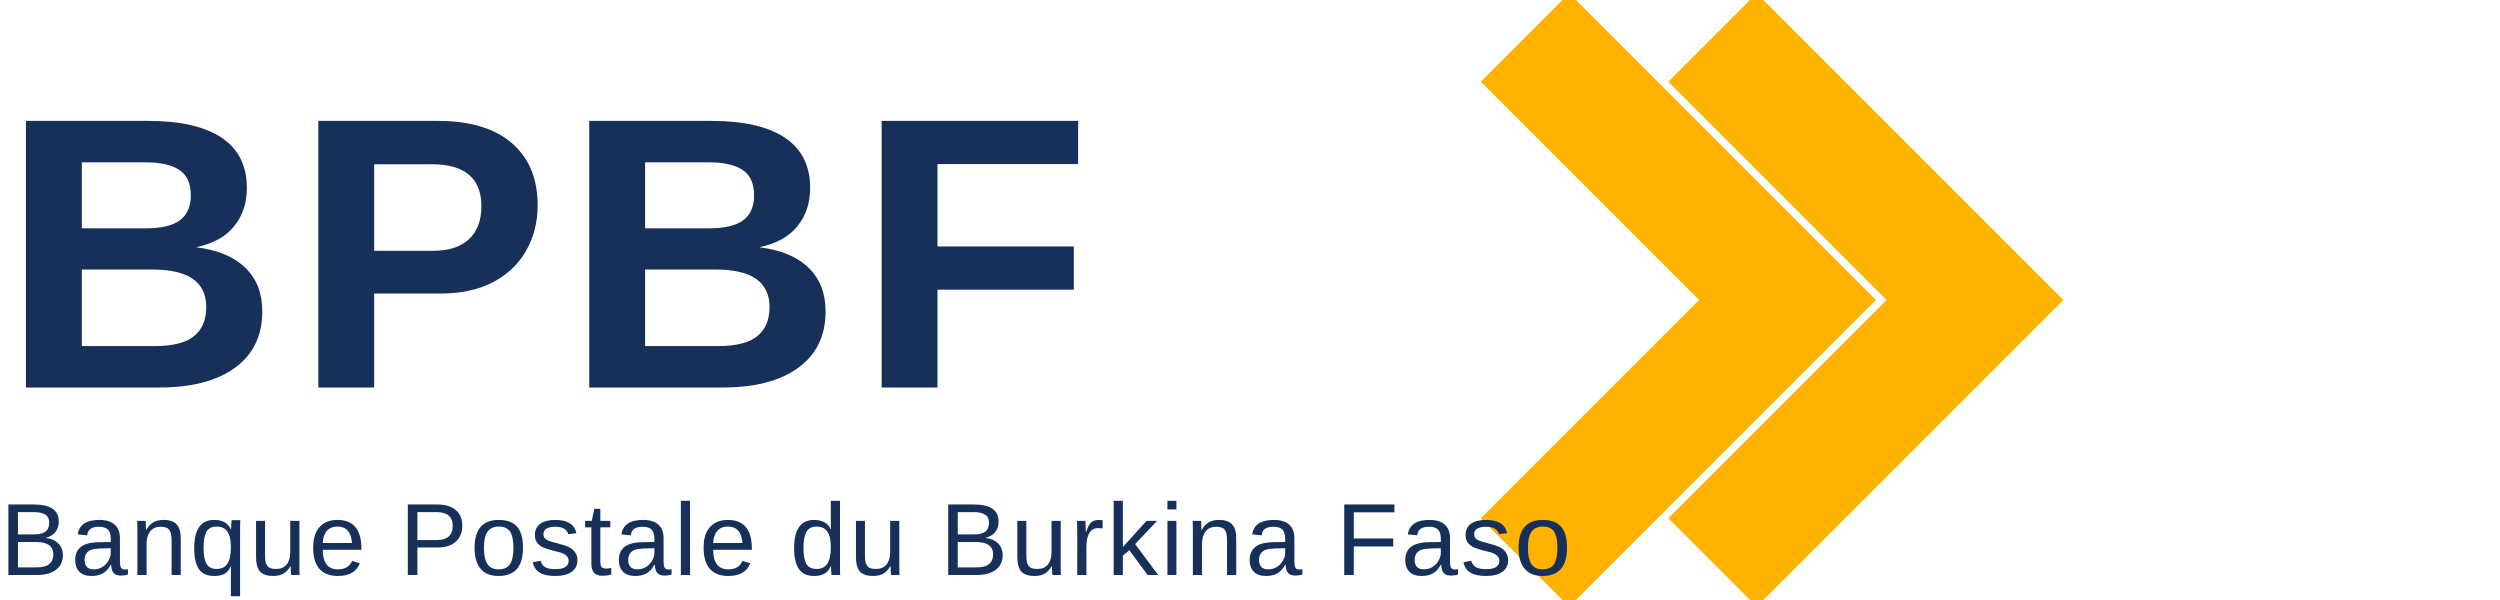
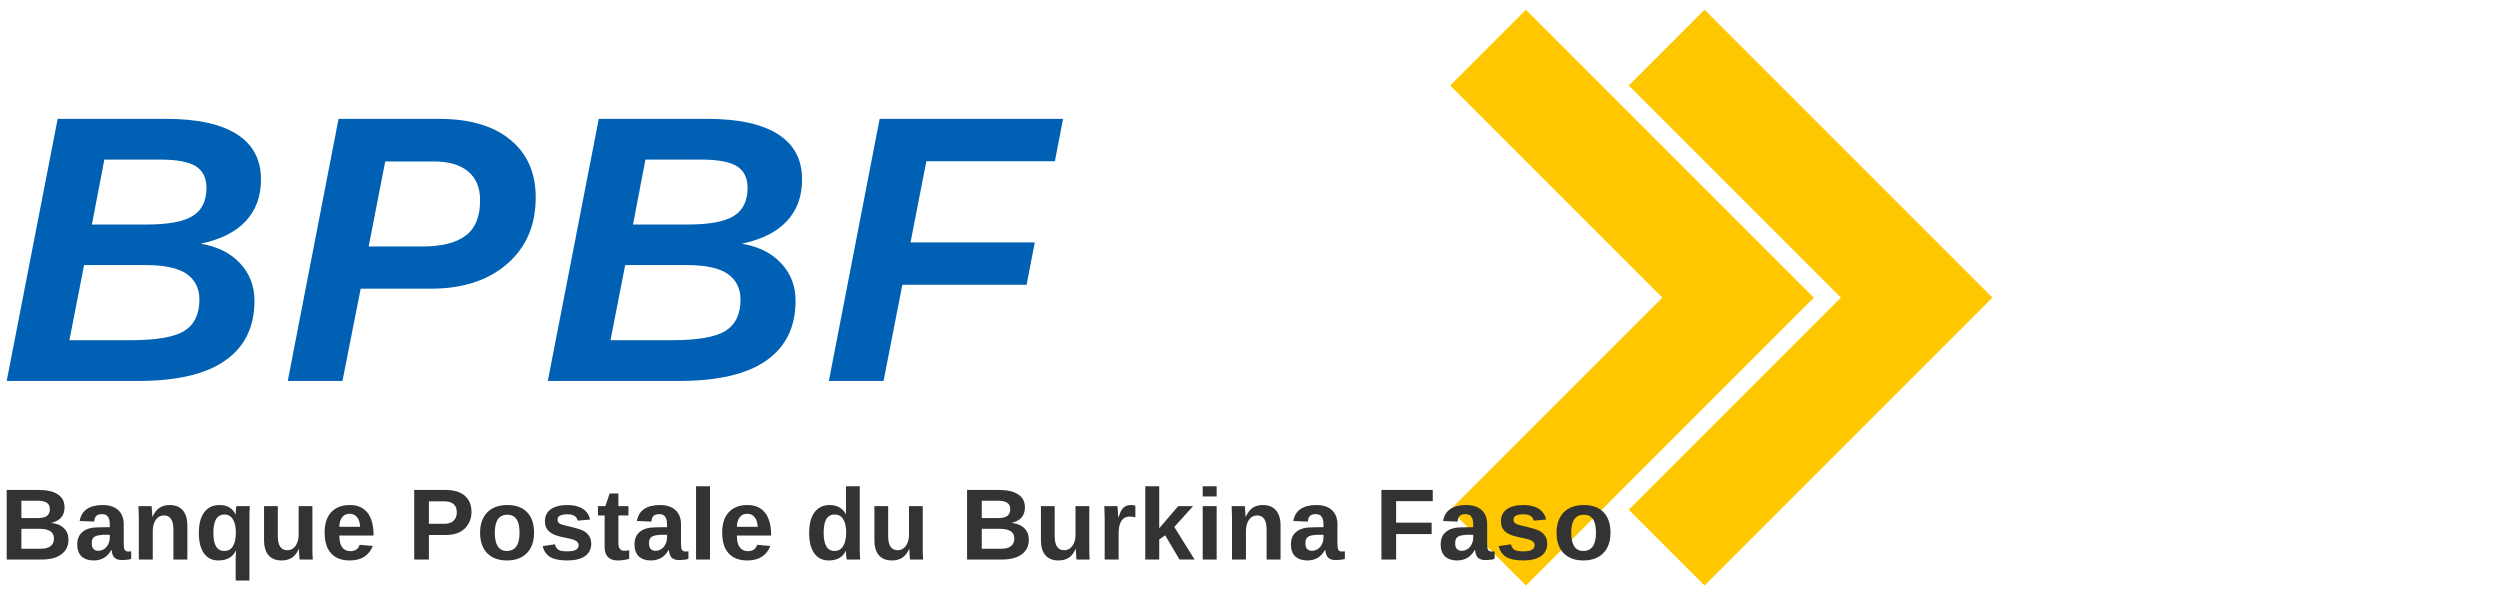
- <svg xmlns="http://www.w3.org/2000/svg" viewBox="0 0 200 48">
-   <text x="0" y="31" font-family="'Arial Black', Arial, sans-serif" font-size="31" font-weight="900" fill="#163059" letter-spacing="1">BPBF</text>
-   <path d="M122,3 L143,24 L122,45" fill="none" stroke="#FFB300" stroke-width="10" stroke-linejoin="miter" stroke-linecap="butt" />
-   <path d="M137,3 L158,24 L137,45" fill="none" stroke="#FFB300" stroke-width="10" stroke-linejoin="miter" stroke-linecap="butt" />
-   <text x="0" y="46" font-family="Arial, sans-serif" font-size="8.2" fill="#163059" letter-spacing="0.2">Banque Postale du Burkina Faso</text>
+ <svg xmlns="http://www.w3.org/2000/svg" viewBox="0 0 210 50">
+   <text x="0" y="32" font-family="'Arial Black', Arial, sans-serif" font-size="32" font-weight="900" font-style="italic" fill="#0060B3" letter-spacing="0.5">BPBF</text>
+   <path d="M125,4 L146,25 L125,46" fill="none" stroke="#FFC700" stroke-width="9" stroke-linejoin="miter" stroke-linecap="butt" />
+   <path d="M140,4 L161,25 L140,46" fill="none" stroke="#FFC700" stroke-width="9" stroke-linejoin="miter" stroke-linecap="butt" />
+   <text x="0" y="47" font-family="Arial, sans-serif" font-size="8.5" font-weight="600" fill="#333333" letter-spacing="0.1">Banque Postale du Burkina Faso</text>
</svg>
